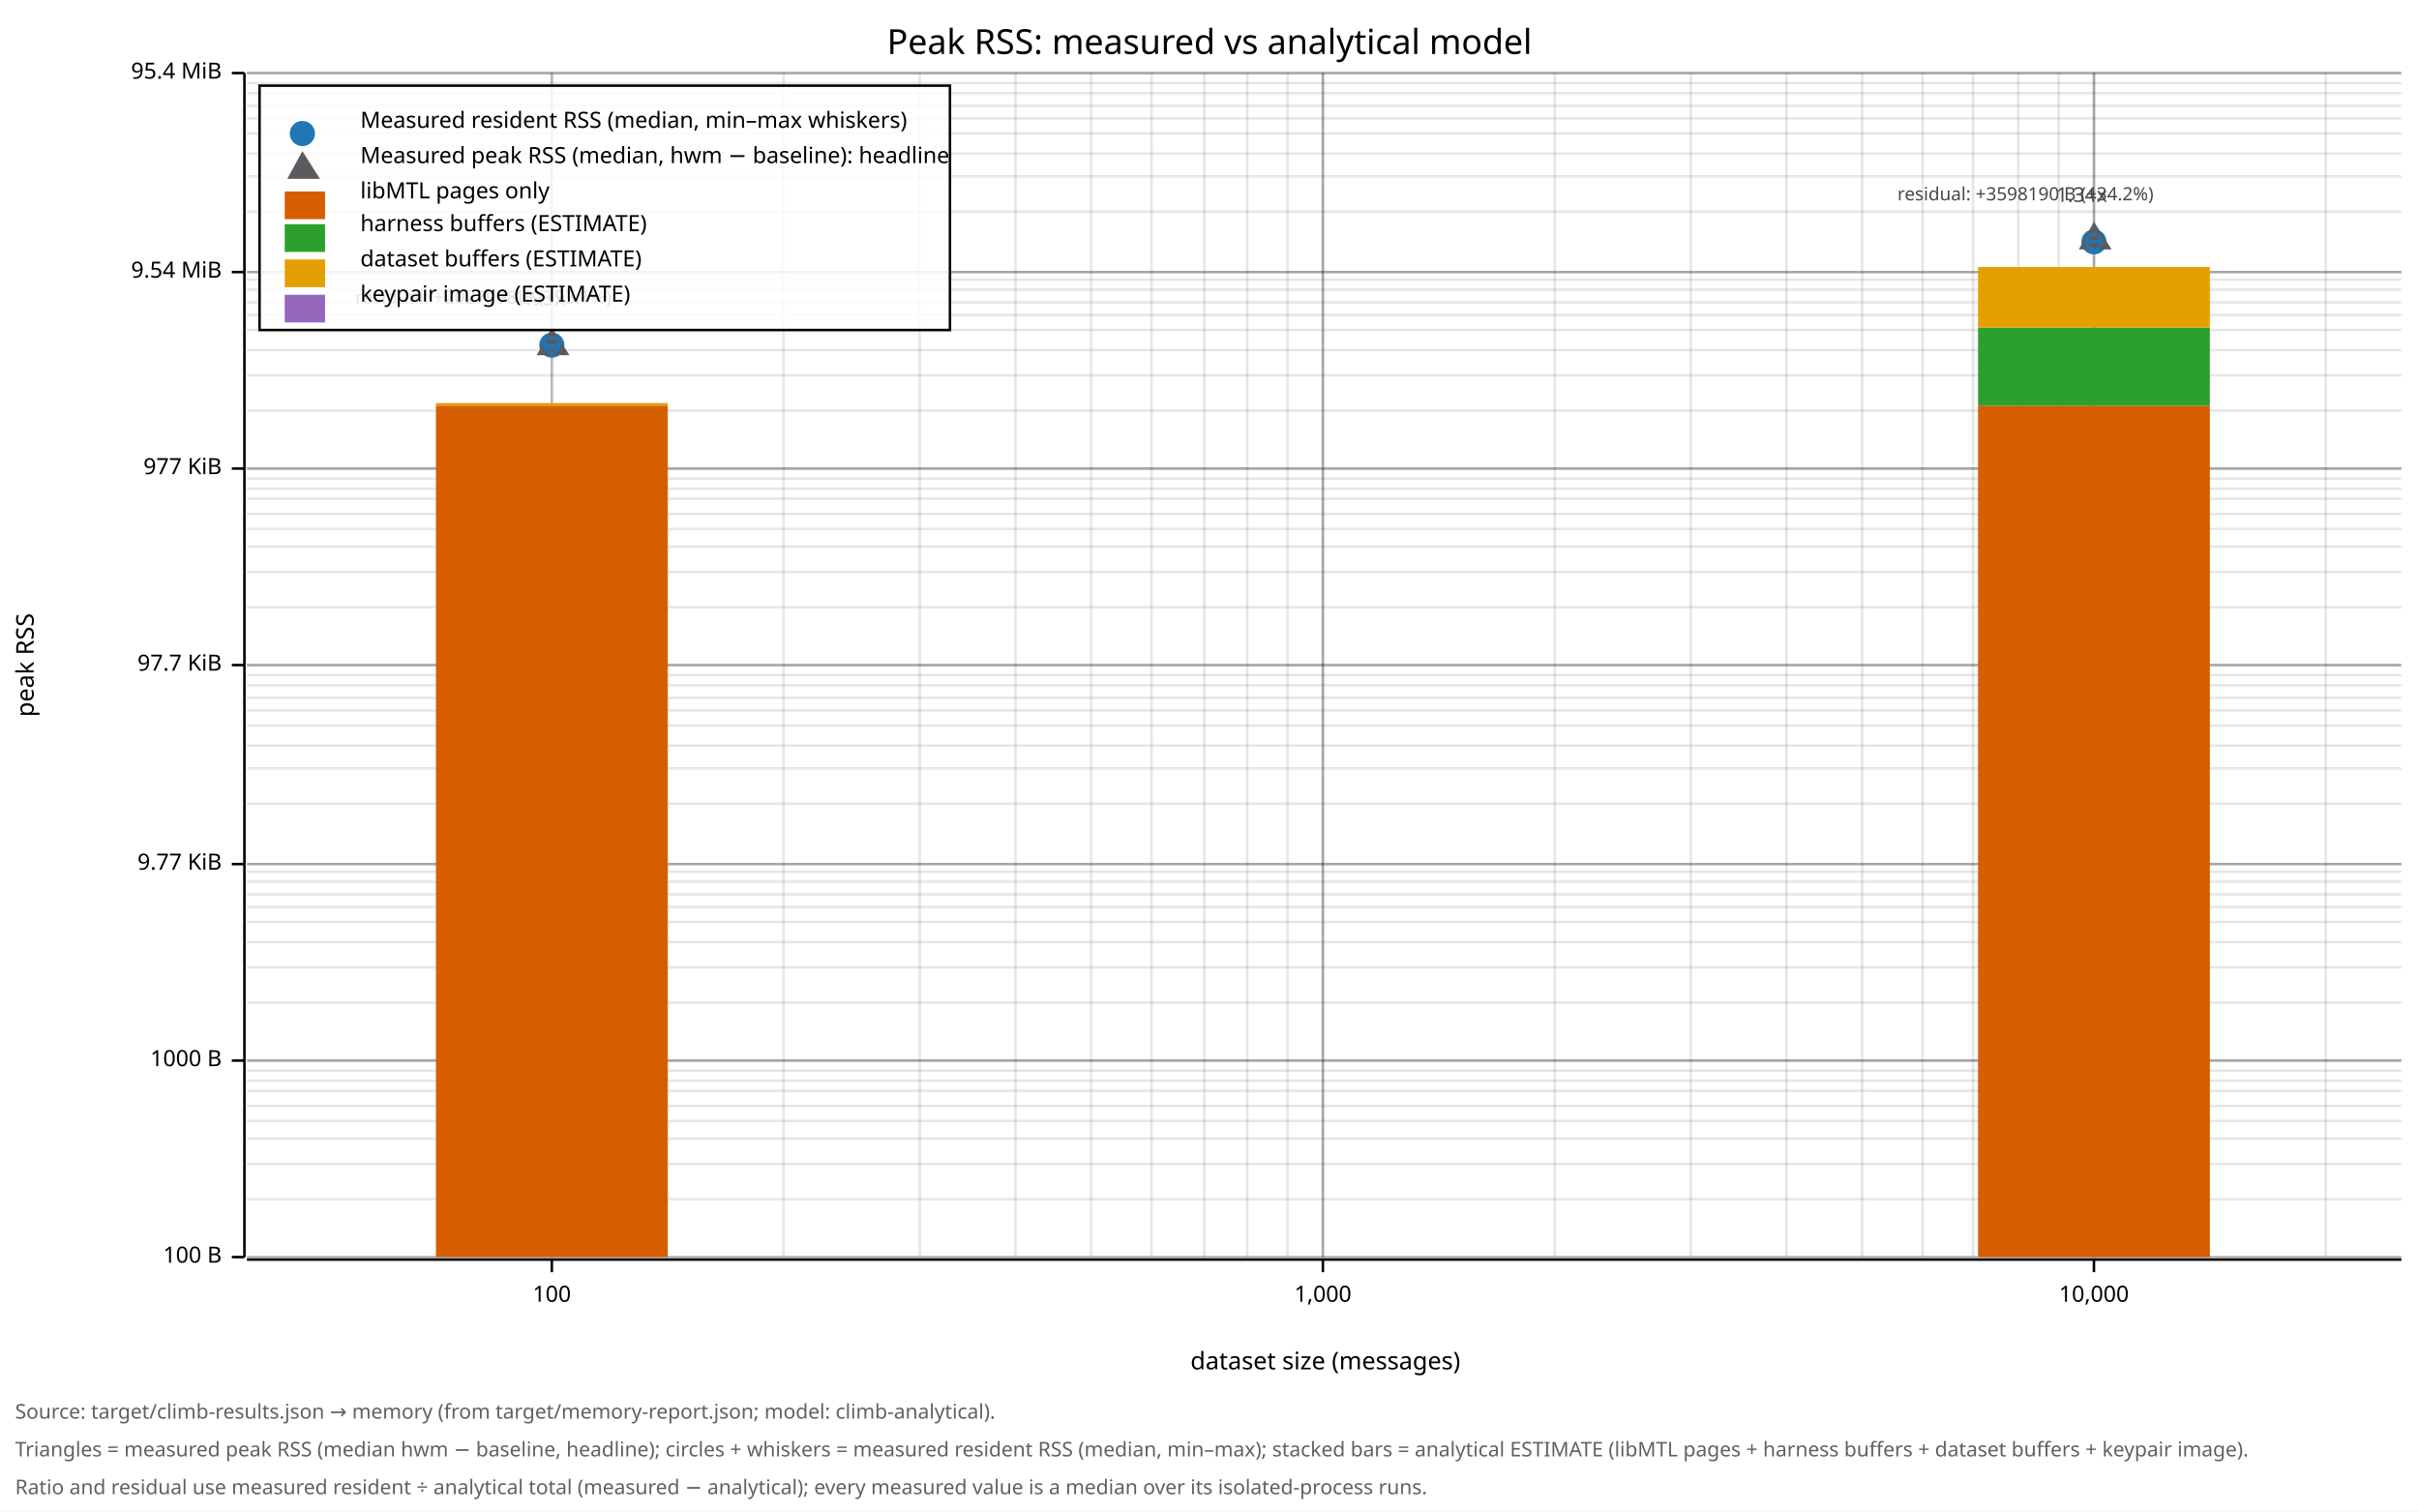
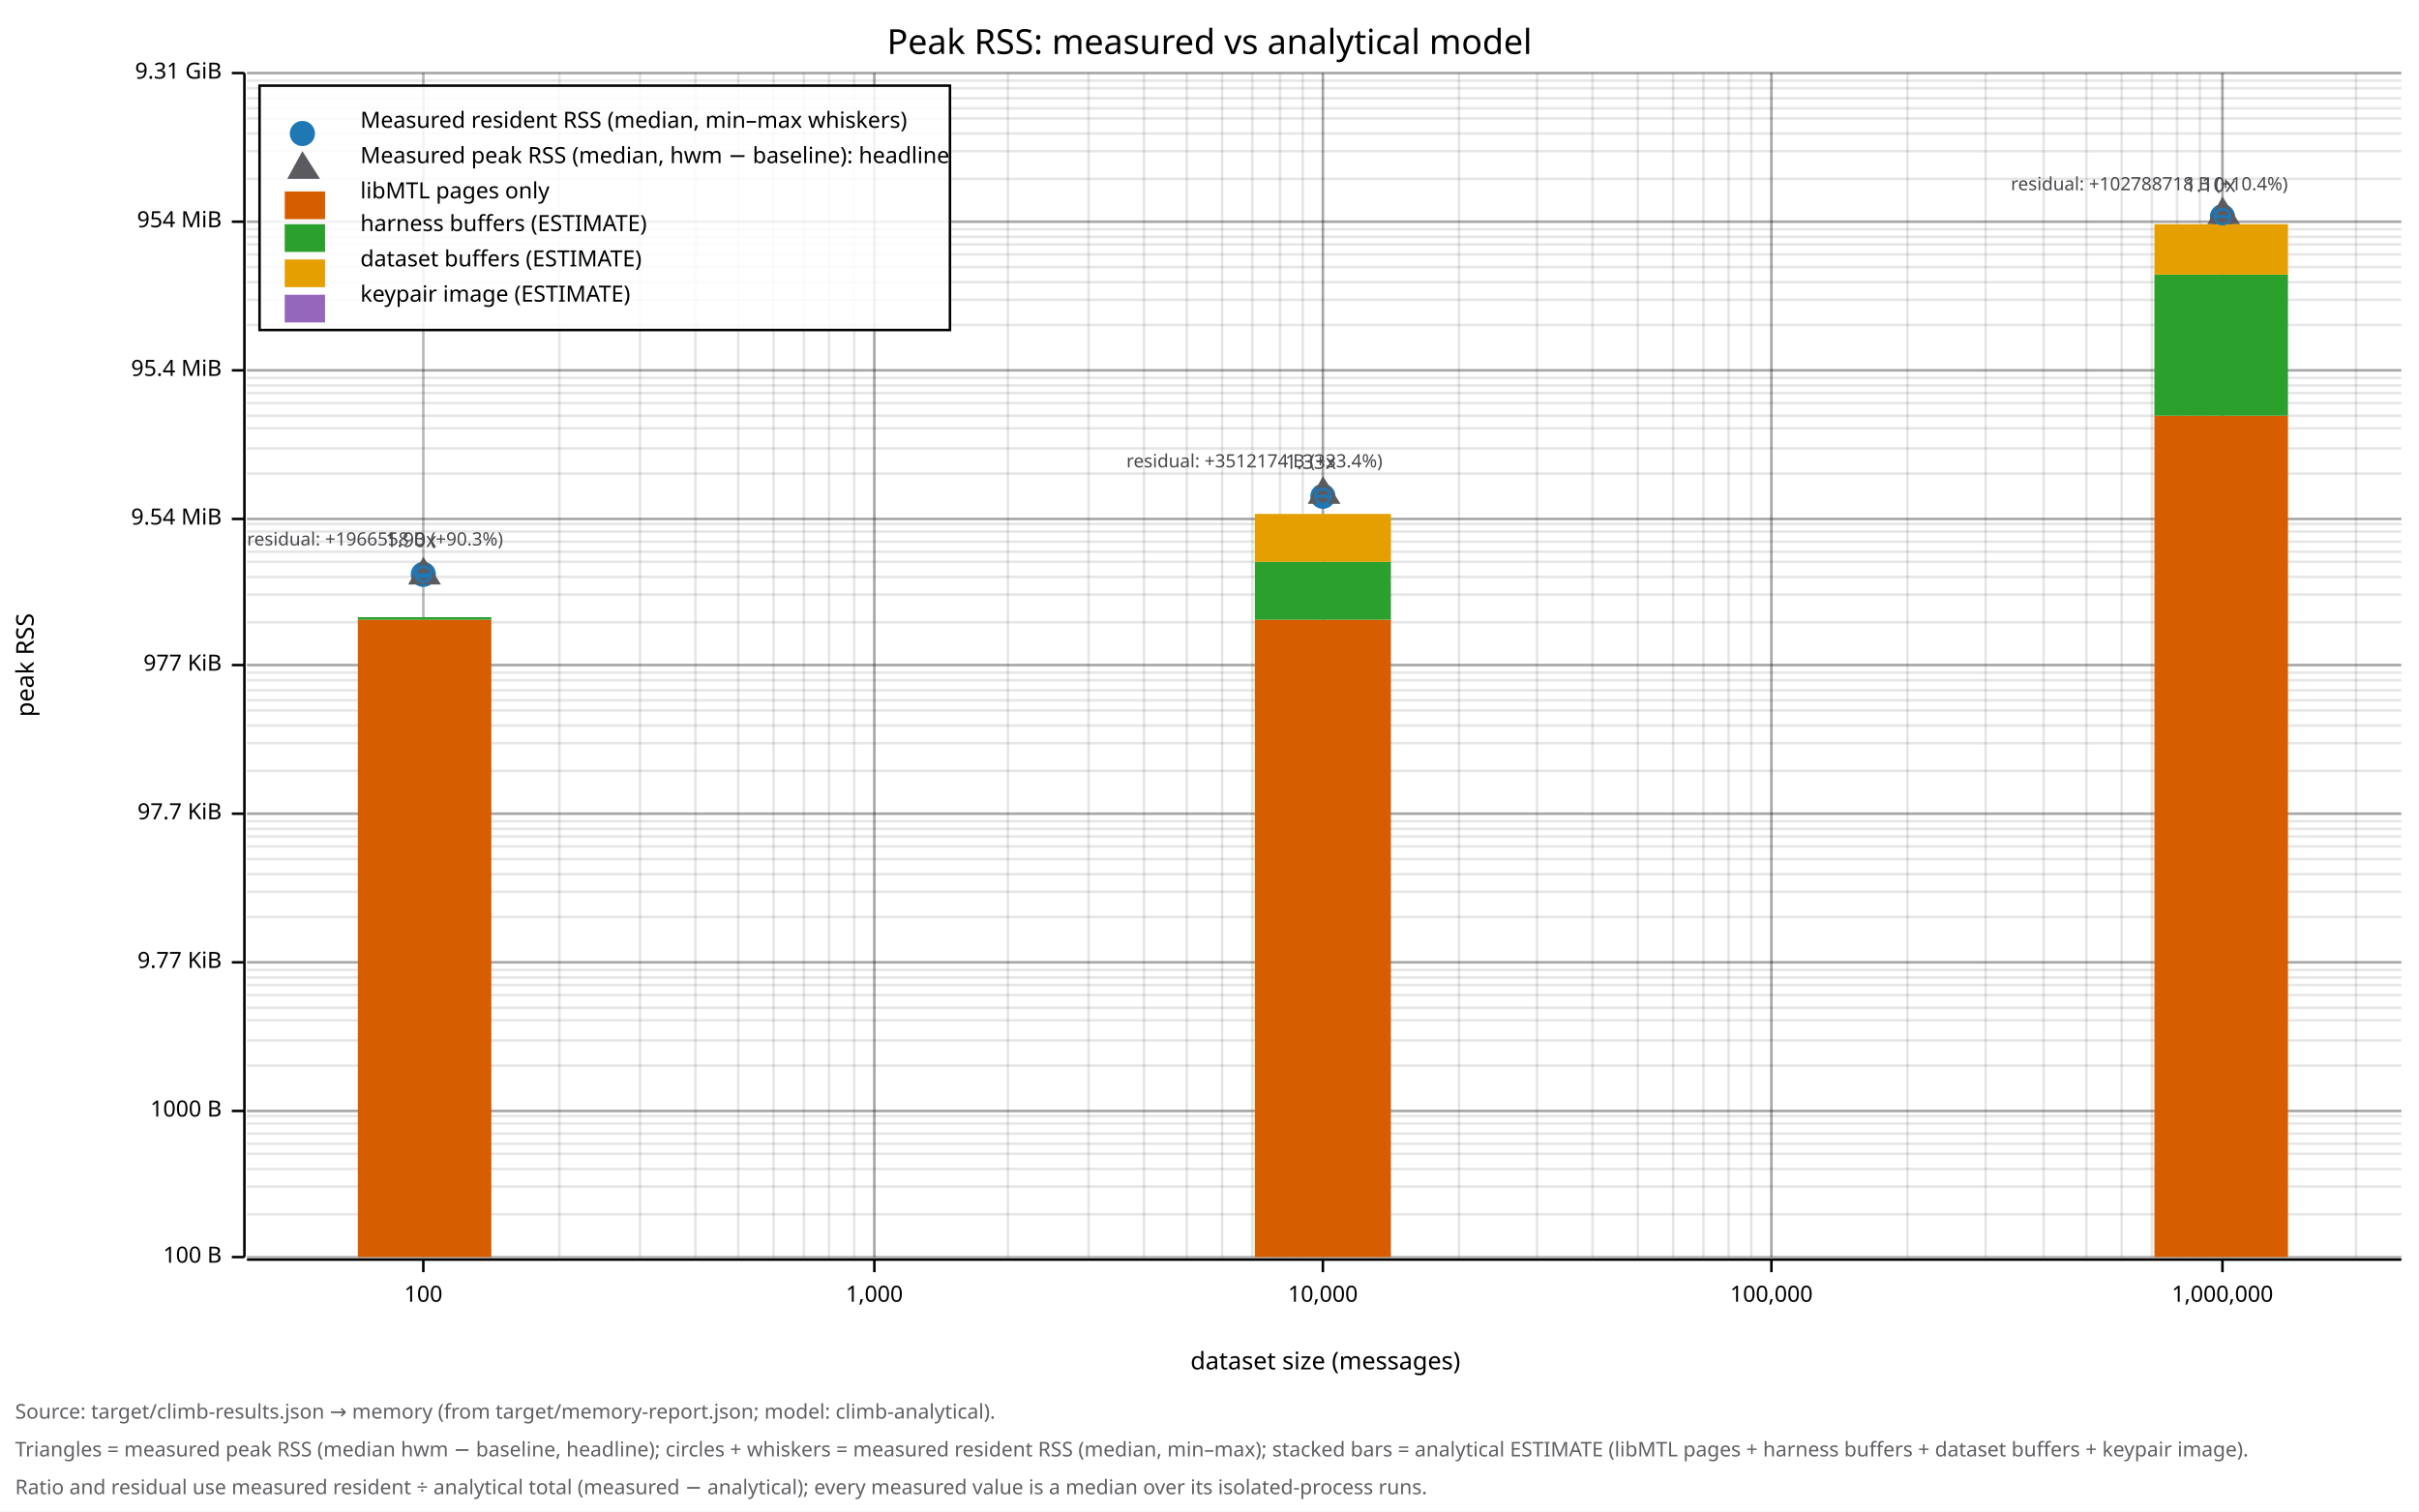
<svg xmlns="http://www.w3.org/2000/svg" width="960" height="600" viewBox="0 0 960 600">
  <rect x="0" y="0" width="960" height="600" opacity="1" fill="#FFFFFF" stroke="none" />
  <text x="480" y="11" dy="0.76em" text-anchor="middle" font-family="sans-serif" font-size="13.71" opacity="1" fill="#000000">
Peak RSS: measured vs analytical model
</text>
-   <line opacity="0.1" stroke="#000000" stroke-width="1" x1="219" y1="499" x2="219" y2="29" />
-   <line opacity="0.1" stroke="#000000" stroke-width="1" x1="311" y1="499" x2="311" y2="29" />
-   <line opacity="0.1" stroke="#000000" stroke-width="1" x1="365" y1="499" x2="365" y2="29" />
-   <line opacity="0.1" stroke="#000000" stroke-width="1" x1="403" y1="499" x2="403" y2="29" />
-   <line opacity="0.1" stroke="#000000" stroke-width="1" x1="433" y1="499" x2="433" y2="29" />
-   <line opacity="0.1" stroke="#000000" stroke-width="1" x1="457" y1="499" x2="457" y2="29" />
-   <line opacity="0.1" stroke="#000000" stroke-width="1" x1="478" y1="499" x2="478" y2="29" />
-   <line opacity="0.1" stroke="#000000" stroke-width="1" x1="495" y1="499" x2="495" y2="29" />
-   <line opacity="0.1" stroke="#000000" stroke-width="1" x1="511" y1="499" x2="511" y2="29" />
+   <line opacity="0.1" stroke="#000000" stroke-width="1" x1="168" y1="499" x2="168" y2="29" />
+   <line opacity="0.1" stroke="#000000" stroke-width="1" x1="222" y1="499" x2="222" y2="29" />
+   <line opacity="0.1" stroke="#000000" stroke-width="1" x1="254" y1="499" x2="254" y2="29" />
+   <line opacity="0.1" stroke="#000000" stroke-width="1" x1="276" y1="499" x2="276" y2="29" />
+   <line opacity="0.1" stroke="#000000" stroke-width="1" x1="293" y1="499" x2="293" y2="29" />
+   <line opacity="0.1" stroke="#000000" stroke-width="1" x1="307" y1="499" x2="307" y2="29" />
+   <line opacity="0.1" stroke="#000000" stroke-width="1" x1="319" y1="499" x2="319" y2="29" />
+   <line opacity="0.1" stroke="#000000" stroke-width="1" x1="329" y1="499" x2="329" y2="29" />
+   <line opacity="0.1" stroke="#000000" stroke-width="1" x1="339" y1="499" x2="339" y2="29" />
+   <line opacity="0.1" stroke="#000000" stroke-width="1" x1="347" y1="499" x2="347" y2="29" />
+   <line opacity="0.1" stroke="#000000" stroke-width="1" x1="347" y1="499" x2="347" y2="29" />
+   <line opacity="0.1" stroke="#000000" stroke-width="1" x1="400" y1="499" x2="400" y2="29" />
+   <line opacity="0.1" stroke="#000000" stroke-width="1" x1="432" y1="499" x2="432" y2="29" />
+   <line opacity="0.1" stroke="#000000" stroke-width="1" x1="454" y1="499" x2="454" y2="29" />
+   <line opacity="0.1" stroke="#000000" stroke-width="1" x1="471" y1="499" x2="471" y2="29" />
+   <line opacity="0.1" stroke="#000000" stroke-width="1" x1="485" y1="499" x2="485" y2="29" />
+   <line opacity="0.1" stroke="#000000" stroke-width="1" x1="497" y1="499" x2="497" y2="29" />
+   <line opacity="0.1" stroke="#000000" stroke-width="1" x1="508" y1="499" x2="508" y2="29" />
+   <line opacity="0.1" stroke="#000000" stroke-width="1" x1="517" y1="499" x2="517" y2="29" />
  <line opacity="0.1" stroke="#000000" stroke-width="1" x1="525" y1="499" x2="525" y2="29" />
  <line opacity="0.1" stroke="#000000" stroke-width="1" x1="525" y1="499" x2="525" y2="29" />
-   <line opacity="0.1" stroke="#000000" stroke-width="1" x1="617" y1="499" x2="617" y2="29" />
-   <line opacity="0.1" stroke="#000000" stroke-width="1" x1="671" y1="499" x2="671" y2="29" />
-   <line opacity="0.1" stroke="#000000" stroke-width="1" x1="709" y1="499" x2="709" y2="29" />
-   <line opacity="0.1" stroke="#000000" stroke-width="1" x1="739" y1="499" x2="739" y2="29" />
-   <line opacity="0.1" stroke="#000000" stroke-width="1" x1="763" y1="499" x2="763" y2="29" />
-   <line opacity="0.1" stroke="#000000" stroke-width="1" x1="783" y1="499" x2="783" y2="29" />
-   <line opacity="0.1" stroke="#000000" stroke-width="1" x1="801" y1="499" x2="801" y2="29" />
-   <line opacity="0.1" stroke="#000000" stroke-width="1" x1="817" y1="499" x2="817" y2="29" />
-   <line opacity="0.1" stroke="#000000" stroke-width="1" x1="831" y1="499" x2="831" y2="29" />
-   <line opacity="0.1" stroke="#000000" stroke-width="1" x1="831" y1="499" x2="831" y2="29" />
-   <line opacity="0.1" stroke="#000000" stroke-width="1" x1="923" y1="499" x2="923" y2="29" />
+   <line opacity="0.1" stroke="#000000" stroke-width="1" x1="579" y1="499" x2="579" y2="29" />
+   <line opacity="0.1" stroke="#000000" stroke-width="1" x1="610" y1="499" x2="610" y2="29" />
+   <line opacity="0.1" stroke="#000000" stroke-width="1" x1="632" y1="499" x2="632" y2="29" />
+   <line opacity="0.1" stroke="#000000" stroke-width="1" x1="650" y1="499" x2="650" y2="29" />
+   <line opacity="0.1" stroke="#000000" stroke-width="1" x1="664" y1="499" x2="664" y2="29" />
+   <line opacity="0.1" stroke="#000000" stroke-width="1" x1="676" y1="499" x2="676" y2="29" />
+   <line opacity="0.1" stroke="#000000" stroke-width="1" x1="686" y1="499" x2="686" y2="29" />
+   <line opacity="0.1" stroke="#000000" stroke-width="1" x1="695" y1="499" x2="695" y2="29" />
+   <line opacity="0.1" stroke="#000000" stroke-width="1" x1="703" y1="499" x2="703" y2="29" />
+   <line opacity="0.1" stroke="#000000" stroke-width="1" x1="703" y1="499" x2="703" y2="29" />
+   <line opacity="0.1" stroke="#000000" stroke-width="1" x1="757" y1="499" x2="757" y2="29" />
+   <line opacity="0.1" stroke="#000000" stroke-width="1" x1="788" y1="499" x2="788" y2="29" />
+   <line opacity="0.1" stroke="#000000" stroke-width="1" x1="811" y1="499" x2="811" y2="29" />
+   <line opacity="0.1" stroke="#000000" stroke-width="1" x1="828" y1="499" x2="828" y2="29" />
+   <line opacity="0.1" stroke="#000000" stroke-width="1" x1="842" y1="499" x2="842" y2="29" />
+   <line opacity="0.1" stroke="#000000" stroke-width="1" x1="854" y1="499" x2="854" y2="29" />
+   <line opacity="0.1" stroke="#000000" stroke-width="1" x1="864" y1="499" x2="864" y2="29" />
+   <line opacity="0.1" stroke="#000000" stroke-width="1" x1="873" y1="499" x2="873" y2="29" />
+   <line opacity="0.1" stroke="#000000" stroke-width="1" x1="882" y1="499" x2="882" y2="29" />
+   <line opacity="0.1" stroke="#000000" stroke-width="1" x1="882" y1="499" x2="882" y2="29" />
+   <line opacity="0.1" stroke="#000000" stroke-width="1" x1="935" y1="499" x2="935" y2="29" />
  <line opacity="0.1" stroke="#000000" stroke-width="1" x1="98" y1="499" x2="953" y2="499" />
-   <line opacity="0.1" stroke="#000000" stroke-width="1" x1="98" y1="476" x2="953" y2="476" />
-   <line opacity="0.1" stroke="#000000" stroke-width="1" x1="98" y1="462" x2="953" y2="462" />
-   <line opacity="0.1" stroke="#000000" stroke-width="1" x1="98" y1="452" x2="953" y2="452" />
-   <line opacity="0.1" stroke="#000000" stroke-width="1" x1="98" y1="445" x2="953" y2="445" />
-   <line opacity="0.1" stroke="#000000" stroke-width="1" x1="98" y1="439" x2="953" y2="439" />
-   <line opacity="0.1" stroke="#000000" stroke-width="1" x1="98" y1="433" x2="953" y2="433" />
-   <line opacity="0.1" stroke="#000000" stroke-width="1" x1="98" y1="429" x2="953" y2="429" />
-   <line opacity="0.1" stroke="#000000" stroke-width="1" x1="98" y1="425" x2="953" y2="425" />
-   <line opacity="0.1" stroke="#000000" stroke-width="1" x1="98" y1="421" x2="953" y2="421" />
-   <line opacity="0.1" stroke="#000000" stroke-width="1" x1="98" y1="421" x2="953" y2="421" />
-   <line opacity="0.1" stroke="#000000" stroke-width="1" x1="98" y1="398" x2="953" y2="398" />
-   <line opacity="0.1" stroke="#000000" stroke-width="1" x1="98" y1="384" x2="953" y2="384" />
-   <line opacity="0.1" stroke="#000000" stroke-width="1" x1="98" y1="374" x2="953" y2="374" />
-   <line opacity="0.1" stroke="#000000" stroke-width="1" x1="98" y1="366" x2="953" y2="366" />
-   <line opacity="0.1" stroke="#000000" stroke-width="1" x1="98" y1="360" x2="953" y2="360" />
-   <line opacity="0.1" stroke="#000000" stroke-width="1" x1="98" y1="355" x2="953" y2="355" />
-   <line opacity="0.1" stroke="#000000" stroke-width="1" x1="98" y1="350" x2="953" y2="350" />
-   <line opacity="0.1" stroke="#000000" stroke-width="1" x1="98" y1="346" x2="953" y2="346" />
-   <line opacity="0.1" stroke="#000000" stroke-width="1" x1="98" y1="343" x2="953" y2="343" />
-   <line opacity="0.1" stroke="#000000" stroke-width="1" x1="98" y1="343" x2="953" y2="343" />
-   <line opacity="0.1" stroke="#000000" stroke-width="1" x1="98" y1="319" x2="953" y2="319" />
-   <line opacity="0.1" stroke="#000000" stroke-width="1" x1="98" y1="305" x2="953" y2="305" />
-   <line opacity="0.1" stroke="#000000" stroke-width="1" x1="98" y1="296" x2="953" y2="296" />
+   <line opacity="0.1" stroke="#000000" stroke-width="1" x1="98" y1="482" x2="953" y2="482" />
+   <line opacity="0.1" stroke="#000000" stroke-width="1" x1="98" y1="471" x2="953" y2="471" />
+   <line opacity="0.1" stroke="#000000" stroke-width="1" x1="98" y1="464" x2="953" y2="464" />
+   <line opacity="0.1" stroke="#000000" stroke-width="1" x1="98" y1="458" x2="953" y2="458" />
+   <line opacity="0.1" stroke="#000000" stroke-width="1" x1="98" y1="454" x2="953" y2="454" />
+   <line opacity="0.1" stroke="#000000" stroke-width="1" x1="98" y1="450" x2="953" y2="450" />
+   <line opacity="0.1" stroke="#000000" stroke-width="1" x1="98" y1="446" x2="953" y2="446" />
+   <line opacity="0.1" stroke="#000000" stroke-width="1" x1="98" y1="443" x2="953" y2="443" />
+   <line opacity="0.1" stroke="#000000" stroke-width="1" x1="98" y1="441" x2="953" y2="441" />
+   <line opacity="0.1" stroke="#000000" stroke-width="1" x1="98" y1="441" x2="953" y2="441" />
+   <line opacity="0.1" stroke="#000000" stroke-width="1" x1="98" y1="423" x2="953" y2="423" />
+   <line opacity="0.1" stroke="#000000" stroke-width="1" x1="98" y1="413" x2="953" y2="413" />
+   <line opacity="0.1" stroke="#000000" stroke-width="1" x1="98" y1="405" x2="953" y2="405" />
+   <line opacity="0.1" stroke="#000000" stroke-width="1" x1="98" y1="400" x2="953" y2="400" />
+   <line opacity="0.1" stroke="#000000" stroke-width="1" x1="98" y1="395" x2="953" y2="395" />
+   <line opacity="0.1" stroke="#000000" stroke-width="1" x1="98" y1="391" x2="953" y2="391" />
+   <line opacity="0.1" stroke="#000000" stroke-width="1" x1="98" y1="388" x2="953" y2="388" />
+   <line opacity="0.1" stroke="#000000" stroke-width="1" x1="98" y1="385" x2="953" y2="385" />
+   <line opacity="0.1" stroke="#000000" stroke-width="1" x1="98" y1="382" x2="953" y2="382" />
+   <line opacity="0.1" stroke="#000000" stroke-width="1" x1="98" y1="382" x2="953" y2="382" />
+   <line opacity="0.1" stroke="#000000" stroke-width="1" x1="98" y1="364" x2="953" y2="364" />
+   <line opacity="0.1" stroke="#000000" stroke-width="1" x1="98" y1="354" x2="953" y2="354" />
+   <line opacity="0.1" stroke="#000000" stroke-width="1" x1="98" y1="347" x2="953" y2="347" />
+   <line opacity="0.1" stroke="#000000" stroke-width="1" x1="98" y1="341" x2="953" y2="341" />
+   <line opacity="0.1" stroke="#000000" stroke-width="1" x1="98" y1="336" x2="953" y2="336" />
+   <line opacity="0.1" stroke="#000000" stroke-width="1" x1="98" y1="332" x2="953" y2="332" />
+   <line opacity="0.1" stroke="#000000" stroke-width="1" x1="98" y1="329" x2="953" y2="329" />
+   <line opacity="0.1" stroke="#000000" stroke-width="1" x1="98" y1="326" x2="953" y2="326" />
+   <line opacity="0.1" stroke="#000000" stroke-width="1" x1="98" y1="323" x2="953" y2="323" />
+   <line opacity="0.1" stroke="#000000" stroke-width="1" x1="98" y1="323" x2="953" y2="323" />
+   <line opacity="0.1" stroke="#000000" stroke-width="1" x1="98" y1="306" x2="953" y2="306" />
+   <line opacity="0.1" stroke="#000000" stroke-width="1" x1="98" y1="295" x2="953" y2="295" />
  <line opacity="0.1" stroke="#000000" stroke-width="1" x1="98" y1="288" x2="953" y2="288" />
  <line opacity="0.1" stroke="#000000" stroke-width="1" x1="98" y1="282" x2="953" y2="282" />
-   <line opacity="0.1" stroke="#000000" stroke-width="1" x1="98" y1="277" x2="953" y2="277" />
-   <line opacity="0.1" stroke="#000000" stroke-width="1" x1="98" y1="272" x2="953" y2="272" />
-   <line opacity="0.1" stroke="#000000" stroke-width="1" x1="98" y1="268" x2="953" y2="268" />
+   <line opacity="0.1" stroke="#000000" stroke-width="1" x1="98" y1="278" x2="953" y2="278" />
+   <line opacity="0.1" stroke="#000000" stroke-width="1" x1="98" y1="274" x2="953" y2="274" />
+   <line opacity="0.1" stroke="#000000" stroke-width="1" x1="98" y1="270" x2="953" y2="270" />
+   <line opacity="0.1" stroke="#000000" stroke-width="1" x1="98" y1="267" x2="953" y2="267" />
  <line opacity="0.1" stroke="#000000" stroke-width="1" x1="98" y1="264" x2="953" y2="264" />
  <line opacity="0.1" stroke="#000000" stroke-width="1" x1="98" y1="264" x2="953" y2="264" />
-   <line opacity="0.1" stroke="#000000" stroke-width="1" x1="98" y1="241" x2="953" y2="241" />
-   <line opacity="0.1" stroke="#000000" stroke-width="1" x1="98" y1="227" x2="953" y2="227" />
-   <line opacity="0.1" stroke="#000000" stroke-width="1" x1="98" y1="217" x2="953" y2="217" />
-   <line opacity="0.1" stroke="#000000" stroke-width="1" x1="98" y1="210" x2="953" y2="210" />
-   <line opacity="0.1" stroke="#000000" stroke-width="1" x1="98" y1="204" x2="953" y2="204" />
-   <line opacity="0.1" stroke="#000000" stroke-width="1" x1="98" y1="198" x2="953" y2="198" />
-   <line opacity="0.1" stroke="#000000" stroke-width="1" x1="98" y1="194" x2="953" y2="194" />
-   <line opacity="0.1" stroke="#000000" stroke-width="1" x1="98" y1="190" x2="953" y2="190" />
-   <line opacity="0.1" stroke="#000000" stroke-width="1" x1="98" y1="186" x2="953" y2="186" />
-   <line opacity="0.1" stroke="#000000" stroke-width="1" x1="98" y1="186" x2="953" y2="186" />
-   <line opacity="0.1" stroke="#000000" stroke-width="1" x1="98" y1="163" x2="953" y2="163" />
-   <line opacity="0.1" stroke="#000000" stroke-width="1" x1="98" y1="149" x2="953" y2="149" />
-   <line opacity="0.1" stroke="#000000" stroke-width="1" x1="98" y1="139" x2="953" y2="139" />
-   <line opacity="0.1" stroke="#000000" stroke-width="1" x1="98" y1="131" x2="953" y2="131" />
-   <line opacity="0.1" stroke="#000000" stroke-width="1" x1="98" y1="125" x2="953" y2="125" />
-   <line opacity="0.1" stroke="#000000" stroke-width="1" x1="98" y1="120" x2="953" y2="120" />
-   <line opacity="0.1" stroke="#000000" stroke-width="1" x1="98" y1="115" x2="953" y2="115" />
-   <line opacity="0.1" stroke="#000000" stroke-width="1" x1="98" y1="111" x2="953" y2="111" />
-   <line opacity="0.1" stroke="#000000" stroke-width="1" x1="98" y1="108" x2="953" y2="108" />
-   <line opacity="0.1" stroke="#000000" stroke-width="1" x1="98" y1="108" x2="953" y2="108" />
-   <line opacity="0.1" stroke="#000000" stroke-width="1" x1="98" y1="84" x2="953" y2="84" />
-   <line opacity="0.1" stroke="#000000" stroke-width="1" x1="98" y1="70" x2="953" y2="70" />
-   <line opacity="0.1" stroke="#000000" stroke-width="1" x1="98" y1="61" x2="953" y2="61" />
+   <line opacity="0.1" stroke="#000000" stroke-width="1" x1="98" y1="247" x2="953" y2="247" />
+   <line opacity="0.1" stroke="#000000" stroke-width="1" x1="98" y1="236" x2="953" y2="236" />
+   <line opacity="0.1" stroke="#000000" stroke-width="1" x1="98" y1="229" x2="953" y2="229" />
+   <line opacity="0.1" stroke="#000000" stroke-width="1" x1="98" y1="223" x2="953" y2="223" />
+   <line opacity="0.1" stroke="#000000" stroke-width="1" x1="98" y1="219" x2="953" y2="219" />
+   <line opacity="0.1" stroke="#000000" stroke-width="1" x1="98" y1="215" x2="953" y2="215" />
+   <line opacity="0.1" stroke="#000000" stroke-width="1" x1="98" y1="211" x2="953" y2="211" />
+   <line opacity="0.1" stroke="#000000" stroke-width="1" x1="98" y1="208" x2="953" y2="208" />
+   <line opacity="0.1" stroke="#000000" stroke-width="1" x1="98" y1="206" x2="953" y2="206" />
+   <line opacity="0.1" stroke="#000000" stroke-width="1" x1="98" y1="206" x2="953" y2="206" />
+   <line opacity="0.1" stroke="#000000" stroke-width="1" x1="98" y1="188" x2="953" y2="188" />
+   <line opacity="0.1" stroke="#000000" stroke-width="1" x1="98" y1="178" x2="953" y2="178" />
+   <line opacity="0.1" stroke="#000000" stroke-width="1" x1="98" y1="170" x2="953" y2="170" />
+   <line opacity="0.1" stroke="#000000" stroke-width="1" x1="98" y1="165" x2="953" y2="165" />
+   <line opacity="0.1" stroke="#000000" stroke-width="1" x1="98" y1="160" x2="953" y2="160" />
+   <line opacity="0.1" stroke="#000000" stroke-width="1" x1="98" y1="156" x2="953" y2="156" />
+   <line opacity="0.1" stroke="#000000" stroke-width="1" x1="98" y1="153" x2="953" y2="153" />
+   <line opacity="0.1" stroke="#000000" stroke-width="1" x1="98" y1="150" x2="953" y2="150" />
+   <line opacity="0.1" stroke="#000000" stroke-width="1" x1="98" y1="147" x2="953" y2="147" />
+   <line opacity="0.1" stroke="#000000" stroke-width="1" x1="98" y1="147" x2="953" y2="147" />
+   <line opacity="0.1" stroke="#000000" stroke-width="1" x1="98" y1="129" x2="953" y2="129" />
+   <line opacity="0.1" stroke="#000000" stroke-width="1" x1="98" y1="119" x2="953" y2="119" />
+   <line opacity="0.1" stroke="#000000" stroke-width="1" x1="98" y1="112" x2="953" y2="112" />
+   <line opacity="0.1" stroke="#000000" stroke-width="1" x1="98" y1="106" x2="953" y2="106" />
+   <line opacity="0.1" stroke="#000000" stroke-width="1" x1="98" y1="101" x2="953" y2="101" />
+   <line opacity="0.1" stroke="#000000" stroke-width="1" x1="98" y1="97" x2="953" y2="97" />
+   <line opacity="0.1" stroke="#000000" stroke-width="1" x1="98" y1="94" x2="953" y2="94" />
+   <line opacity="0.1" stroke="#000000" stroke-width="1" x1="98" y1="91" x2="953" y2="91" />
+   <line opacity="0.1" stroke="#000000" stroke-width="1" x1="98" y1="88" x2="953" y2="88" />
+   <line opacity="0.1" stroke="#000000" stroke-width="1" x1="98" y1="88" x2="953" y2="88" />
+   <line opacity="0.1" stroke="#000000" stroke-width="1" x1="98" y1="71" x2="953" y2="71" />
+   <line opacity="0.1" stroke="#000000" stroke-width="1" x1="98" y1="60" x2="953" y2="60" />
  <line opacity="0.1" stroke="#000000" stroke-width="1" x1="98" y1="53" x2="953" y2="53" />
  <line opacity="0.1" stroke="#000000" stroke-width="1" x1="98" y1="47" x2="953" y2="47" />
-   <line opacity="0.1" stroke="#000000" stroke-width="1" x1="98" y1="42" x2="953" y2="42" />
-   <line opacity="0.1" stroke="#000000" stroke-width="1" x1="98" y1="37" x2="953" y2="37" />
-   <line opacity="0.1" stroke="#000000" stroke-width="1" x1="98" y1="33" x2="953" y2="33" />
+   <line opacity="0.1" stroke="#000000" stroke-width="1" x1="98" y1="43" x2="953" y2="43" />
+   <line opacity="0.1" stroke="#000000" stroke-width="1" x1="98" y1="39" x2="953" y2="39" />
+   <line opacity="0.1" stroke="#000000" stroke-width="1" x1="98" y1="35" x2="953" y2="35" />
+   <line opacity="0.1" stroke="#000000" stroke-width="1" x1="98" y1="32" x2="953" y2="32" />
  <line opacity="0.1" stroke="#000000" stroke-width="1" x1="98" y1="29" x2="953" y2="29" />
  <line opacity="0.1" stroke="#000000" stroke-width="1" x1="98" y1="29" x2="953" y2="29" />
  <text x="6" y="264" dy="0.76em" text-anchor="middle" font-family="sans-serif" font-size="9.677" opacity="1" fill="#000000" transform="rotate(270, 6, 264)">
peak RSS
</text>
  <text x="526" y="546" dy="-0.5ex" text-anchor="middle" font-family="sans-serif" font-size="9.677" opacity="1" fill="#000000">
dataset size (messages)
</text>
-   <line opacity="0.2" stroke="#000000" stroke-width="1" x1="219" y1="499" x2="219" y2="29" />
+   <line opacity="0.2" stroke="#000000" stroke-width="1" x1="168" y1="499" x2="168" y2="29" />
+   <line opacity="0.2" stroke="#000000" stroke-width="1" x1="347" y1="499" x2="347" y2="29" />
  <line opacity="0.2" stroke="#000000" stroke-width="1" x1="525" y1="499" x2="525" y2="29" />
-   <line opacity="0.2" stroke="#000000" stroke-width="1" x1="831" y1="499" x2="831" y2="29" />
+   <line opacity="0.2" stroke="#000000" stroke-width="1" x1="703" y1="499" x2="703" y2="29" />
+   <line opacity="0.2" stroke="#000000" stroke-width="1" x1="882" y1="499" x2="882" y2="29" />
  <line opacity="0.2" stroke="#000000" stroke-width="1" x1="98" y1="499" x2="953" y2="499" />
-   <line opacity="0.2" stroke="#000000" stroke-width="1" x1="98" y1="421" x2="953" y2="421" />
-   <line opacity="0.2" stroke="#000000" stroke-width="1" x1="98" y1="343" x2="953" y2="343" />
+   <line opacity="0.2" stroke="#000000" stroke-width="1" x1="98" y1="441" x2="953" y2="441" />
+   <line opacity="0.2" stroke="#000000" stroke-width="1" x1="98" y1="382" x2="953" y2="382" />
+   <line opacity="0.2" stroke="#000000" stroke-width="1" x1="98" y1="323" x2="953" y2="323" />
  <line opacity="0.2" stroke="#000000" stroke-width="1" x1="98" y1="264" x2="953" y2="264" />
-   <line opacity="0.2" stroke="#000000" stroke-width="1" x1="98" y1="186" x2="953" y2="186" />
-   <line opacity="0.2" stroke="#000000" stroke-width="1" x1="98" y1="108" x2="953" y2="108" />
+   <line opacity="0.2" stroke="#000000" stroke-width="1" x1="98" y1="206" x2="953" y2="206" />
+   <line opacity="0.2" stroke="#000000" stroke-width="1" x1="98" y1="147" x2="953" y2="147" />
+   <line opacity="0.2" stroke="#000000" stroke-width="1" x1="98" y1="88" x2="953" y2="88" />
  <line opacity="0.2" stroke="#000000" stroke-width="1" x1="98" y1="29" x2="953" y2="29" />
  <polyline fill="none" opacity="1" stroke="#000000" stroke-width="1" points="97,29 97,499 " />
  <text x="88" y="499" dy="0.5ex" text-anchor="end" font-family="sans-serif" font-size="8.871" opacity="1" fill="#000000">
100 B
</text>
  <polyline fill="none" opacity="1" stroke="#000000" stroke-width="1" points="92,499 97,499 " />
-   <text x="88" y="421" dy="0.5ex" text-anchor="end" font-family="sans-serif" font-size="8.871" opacity="1" fill="#000000">
+   <text x="88" y="441" dy="0.5ex" text-anchor="end" font-family="sans-serif" font-size="8.871" opacity="1" fill="#000000">
1000 B
</text>
-   <polyline fill="none" opacity="1" stroke="#000000" stroke-width="1" points="92,421 97,421 " />
-   <text x="88" y="343" dy="0.5ex" text-anchor="end" font-family="sans-serif" font-size="8.871" opacity="1" fill="#000000">
+   <polyline fill="none" opacity="1" stroke="#000000" stroke-width="1" points="92,441 97,441 " />
+   <text x="88" y="382" dy="0.5ex" text-anchor="end" font-family="sans-serif" font-size="8.871" opacity="1" fill="#000000">
9.77 KiB
</text>
-   <polyline fill="none" opacity="1" stroke="#000000" stroke-width="1" points="92,343 97,343 " />
+   <polyline fill="none" opacity="1" stroke="#000000" stroke-width="1" points="92,382 97,382 " />
+   <text x="88" y="323" dy="0.5ex" text-anchor="end" font-family="sans-serif" font-size="8.871" opacity="1" fill="#000000">
+ 97.7 KiB
+ </text>
+   <polyline fill="none" opacity="1" stroke="#000000" stroke-width="1" points="92,323 97,323 " />
  <text x="88" y="264" dy="0.5ex" text-anchor="end" font-family="sans-serif" font-size="8.871" opacity="1" fill="#000000">
- 97.7 KiB
+ 977 KiB
</text>
  <polyline fill="none" opacity="1" stroke="#000000" stroke-width="1" points="92,264 97,264 " />
-   <text x="88" y="186" dy="0.5ex" text-anchor="end" font-family="sans-serif" font-size="8.871" opacity="1" fill="#000000">
- 977 KiB
- </text>
-   <polyline fill="none" opacity="1" stroke="#000000" stroke-width="1" points="92,186 97,186 " />
-   <text x="88" y="108" dy="0.5ex" text-anchor="end" font-family="sans-serif" font-size="8.871" opacity="1" fill="#000000">
+   <text x="88" y="206" dy="0.5ex" text-anchor="end" font-family="sans-serif" font-size="8.871" opacity="1" fill="#000000">
9.54 MiB
</text>
-   <polyline fill="none" opacity="1" stroke="#000000" stroke-width="1" points="92,108 97,108 " />
+   <polyline fill="none" opacity="1" stroke="#000000" stroke-width="1" points="92,206 97,206 " />
+   <text x="88" y="147" dy="0.5ex" text-anchor="end" font-family="sans-serif" font-size="8.871" opacity="1" fill="#000000">
+ 95.4 MiB
+ </text>
+   <polyline fill="none" opacity="1" stroke="#000000" stroke-width="1" points="92,147 97,147 " />
+   <text x="88" y="88" dy="0.5ex" text-anchor="end" font-family="sans-serif" font-size="8.871" opacity="1" fill="#000000">
+ 954 MiB
+ </text>
+   <polyline fill="none" opacity="1" stroke="#000000" stroke-width="1" points="92,88 97,88 " />
  <text x="88" y="29" dy="0.5ex" text-anchor="end" font-family="sans-serif" font-size="8.871" opacity="1" fill="#000000">
- 95.4 MiB
+ 9.31 GiB
</text>
  <polyline fill="none" opacity="1" stroke="#000000" stroke-width="1" points="92,29 97,29 " />
  <polyline fill="none" opacity="1" stroke="#000000" stroke-width="1" points="98,500 953,500 " />
-   <text x="219" y="510" dy="0.76em" text-anchor="middle" font-family="sans-serif" font-size="8.871" opacity="1" fill="#000000">
+   <text x="168" y="510" dy="0.76em" text-anchor="middle" font-family="sans-serif" font-size="8.871" opacity="1" fill="#000000">
100
</text>
-   <polyline fill="none" opacity="1" stroke="#000000" stroke-width="1" points="219,500 219,505 " />
+   <polyline fill="none" opacity="1" stroke="#000000" stroke-width="1" points="168,500 168,505 " />
+   <text x="347" y="510" dy="0.76em" text-anchor="middle" font-family="sans-serif" font-size="8.871" opacity="1" fill="#000000">
+ 1,000
+ </text>
+   <polyline fill="none" opacity="1" stroke="#000000" stroke-width="1" points="347,500 347,505 " />
  <text x="525" y="510" dy="0.76em" text-anchor="middle" font-family="sans-serif" font-size="8.871" opacity="1" fill="#000000">
- 1,000
+ 10,000
</text>
  <polyline fill="none" opacity="1" stroke="#000000" stroke-width="1" points="525,500 525,505 " />
-   <text x="831" y="510" dy="0.76em" text-anchor="middle" font-family="sans-serif" font-size="8.871" opacity="1" fill="#000000">
- 10,000
- </text>
-   <polyline fill="none" opacity="1" stroke="#000000" stroke-width="1" points="831,500 831,505 " />
-   <circle cx="219" cy="137" r="5" opacity="1" fill="#1F77B4" stroke="none" stroke-width="1" />
-   <circle cx="831" cy="96" r="5" opacity="1" fill="#1F77B4" stroke="none" stroke-width="1" />
-   <polygon opacity="1" fill="#5A5A5F" points="219,130 213,141 226,141 " />
-   <polygon opacity="1" fill="#5A5A5F" points="831,88 825,99 838,99 " />
-   <rect x="173" y="161" width="92" height="338" opacity="1" fill="#D65E00" stroke="none" />
-   <rect x="785" y="161" width="92" height="338" opacity="1" fill="#D65E00" stroke="none" />
-   <rect x="173" y="161" width="92" height="0" opacity="1" fill="#2CA02C" stroke="none" />
-   <rect x="785" y="130" width="92" height="31" opacity="1" fill="#2CA02C" stroke="none" />
-   <rect x="173" y="160" width="92" height="1" opacity="1" fill="#E69F00" stroke="none" />
-   <rect x="785" y="106" width="92" height="24" opacity="1" fill="#E69F00" stroke="none" />
-   <rect x="173" y="160" width="92" height="0" opacity="1" fill="#9467BD" stroke="none" />
-   <rect x="785" y="106" width="92" height="0" opacity="1" fill="#9467BD" stroke="none" />
-   <line opacity="1" stroke="#1F77B4" stroke-width="1" x1="216" y1="138" x2="222" y2="138" />
-   <line opacity="1" stroke="#1F77B4" stroke-width="1" x1="216" y1="137" x2="222" y2="137" />
-   <line opacity="1" stroke="#1F77B4" stroke-width="1" x1="219" y1="138" x2="219" y2="137" />
-   <circle cx="219" cy="137" r="3" opacity="1" fill="none" stroke="#1F77B4" stroke-width="1" />
-   <line opacity="1" stroke="#1F77B4" stroke-width="1" x1="828" y1="96" x2="834" y2="96" />
-   <line opacity="1" stroke="#1F77B4" stroke-width="1" x1="828" y1="96" x2="834" y2="96" />
-   <line opacity="1" stroke="#1F77B4" stroke-width="1" x1="831" y1="96" x2="831" y2="96" />
-   <circle cx="831" cy="96" r="3" opacity="1" fill="none" stroke="#1F77B4" stroke-width="1" />
-   <text x="204" y="115" dy="0.76em" text-anchor="start" font-family="sans-serif" font-size="8.065" opacity="1" fill="#46464B">
- 1.93x
- </text>
-   <text x="816" y="74" dy="0.76em" text-anchor="start" font-family="sans-serif" font-size="8.065" opacity="1" fill="#46464B">
- 1.34x
- </text>
-   <text x="141" y="115" dy="0.76em" text-anchor="start" font-family="sans-serif" font-size="7.258" opacity="1" fill="#46464B">
- residual: +2027998 B (+93.1%)
- </text>
-   <text x="753" y="74" dy="0.76em" text-anchor="start" font-family="sans-serif" font-size="7.258" opacity="1" fill="#46464B">
- residual: +3598190 B (+34.2%)
+   <text x="703" y="510" dy="0.76em" text-anchor="middle" font-family="sans-serif" font-size="8.871" opacity="1" fill="#000000">
+ 100,000
+ </text>
+   <polyline fill="none" opacity="1" stroke="#000000" stroke-width="1" points="703,500 703,505 " />
+   <text x="882" y="510" dy="0.76em" text-anchor="middle" font-family="sans-serif" font-size="8.871" opacity="1" fill="#000000">
+ 1,000,000
+ </text>
+   <polyline fill="none" opacity="1" stroke="#000000" stroke-width="1" points="882,500 882,505 " />
+   <circle cx="168" cy="228" r="5" opacity="1" fill="#1F77B4" stroke="none" stroke-width="1" />
+   <circle cx="525" cy="197" r="5" opacity="1" fill="#1F77B4" stroke="none" stroke-width="1" />
+   <circle cx="882" cy="86" r="5" opacity="1" fill="#1F77B4" stroke="none" stroke-width="1" />
+   <polygon opacity="1" fill="#5A5A5F" points="168,221 162,232 175,232 " />
+   <polygon opacity="1" fill="#5A5A5F" points="525,189 519,200 532,200 " />
+   <polygon opacity="1" fill="#5A5A5F" points="882,78 876,89 889,89 " />
+   <rect x="142" y="246" width="53" height="253" opacity="1" fill="#D65E00" stroke="none" />
+   <rect x="498" y="246" width="54" height="253" opacity="1" fill="#D65E00" stroke="none" />
+   <rect x="855" y="165" width="53" height="334" opacity="1" fill="#D65E00" stroke="none" />
+   <rect x="142" y="245" width="53" height="1" opacity="1" fill="#2CA02C" stroke="none" />
+   <rect x="498" y="223" width="54" height="23" opacity="1" fill="#2CA02C" stroke="none" />
+   <rect x="855" y="109" width="53" height="56" opacity="1" fill="#2CA02C" stroke="none" />
+   <rect x="142" y="245" width="53" height="0" opacity="1" fill="#E69F00" stroke="none" />
+   <rect x="498" y="204" width="54" height="19" opacity="1" fill="#E69F00" stroke="none" />
+   <rect x="855" y="89" width="53" height="20" opacity="1" fill="#E69F00" stroke="none" />
+   <rect x="142" y="245" width="53" height="0" opacity="1" fill="#9467BD" stroke="none" />
+   <rect x="498" y="204" width="54" height="0" opacity="1" fill="#9467BD" stroke="none" />
+   <rect x="855" y="89" width="53" height="0" opacity="1" fill="#9467BD" stroke="none" />
+   <line opacity="1" stroke="#1F77B4" stroke-width="1" x1="165" y1="229" x2="171" y2="229" />
+   <line opacity="1" stroke="#1F77B4" stroke-width="1" x1="165" y1="228" x2="171" y2="228" />
+   <line opacity="1" stroke="#1F77B4" stroke-width="1" x1="168" y1="229" x2="168" y2="228" />
+   <circle cx="168" cy="228" r="3" opacity="1" fill="none" stroke="#1F77B4" stroke-width="1" />
+   <line opacity="1" stroke="#1F77B4" stroke-width="1" x1="522" y1="197" x2="528" y2="197" />
+   <line opacity="1" stroke="#1F77B4" stroke-width="1" x1="522" y1="197" x2="528" y2="197" />
+   <line opacity="1" stroke="#1F77B4" stroke-width="1" x1="525" y1="197" x2="525" y2="197" />
+   <circle cx="525" cy="197" r="3" opacity="1" fill="none" stroke="#1F77B4" stroke-width="1" />
+   <line opacity="1" stroke="#1F77B4" stroke-width="1" x1="879" y1="86" x2="885" y2="86" />
+   <line opacity="1" stroke="#1F77B4" stroke-width="1" x1="879" y1="86" x2="885" y2="86" />
+   <line opacity="1" stroke="#1F77B4" stroke-width="1" x1="882" y1="86" x2="882" y2="86" />
+   <circle cx="882" cy="86" r="3" opacity="1" fill="none" stroke="#1F77B4" stroke-width="1" />
+   <text x="153" y="211" dy="0.76em" text-anchor="start" font-family="sans-serif" font-size="8.065" opacity="1" fill="#46464B">
+ 1.90x
+ </text>
+   <text x="510" y="180" dy="0.76em" text-anchor="start" font-family="sans-serif" font-size="8.065" opacity="1" fill="#46464B">
+ 1.33x
+ </text>
+   <text x="867" y="70" dy="0.76em" text-anchor="start" font-family="sans-serif" font-size="8.065" opacity="1" fill="#46464B">
+ 1.10x
+ </text>
+   <text x="98" y="211" dy="0.76em" text-anchor="start" font-family="sans-serif" font-size="7.258" opacity="1" fill="#46464B">
+ residual: +1966558 B (+90.3%)
+ </text>
+   <text x="447" y="180" dy="0.76em" text-anchor="start" font-family="sans-serif" font-size="7.258" opacity="1" fill="#46464B">
+ residual: +3512174 B (+33.4%)
+ </text>
+   <text x="798" y="70" dy="0.76em" text-anchor="start" font-family="sans-serif" font-size="7.258" opacity="1" fill="#46464B">
+ residual: +102788718 B (+10.4%)
</text>
  <rect x="103" y="34" width="274" height="97" opacity="0.85" fill="#FFFFFF" stroke="none" />
  <rect x="103" y="34" width="274" height="97" opacity="1" fill="none" stroke="#000000" />
  <text x="143" y="44" dy="0.76em" text-anchor="start" font-family="sans-serif" font-size="8.871" opacity="1" fill="#000000">
Measured resident RSS (median, min–max whiskers)
</text>
  <text x="143" y="58" dy="0.76em" text-anchor="start" font-family="sans-serif" font-size="8.871" opacity="1" fill="#000000">
Measured peak RSS (median, hwm − baseline): headline
</text>
  <text x="143" y="72" dy="0.76em" text-anchor="start" font-family="sans-serif" font-size="8.871" opacity="1" fill="#000000">
libMTL pages only
</text>
  <text x="143" y="85" dy="0.76em" text-anchor="start" font-family="sans-serif" font-size="8.871" opacity="1" fill="#000000">
harness buffers (ESTIMATE)
</text>
  <text x="143" y="99" dy="0.76em" text-anchor="start" font-family="sans-serif" font-size="8.871" opacity="1" fill="#000000">
dataset buffers (ESTIMATE)
</text>
  <text x="143" y="113" dy="0.76em" text-anchor="start" font-family="sans-serif" font-size="8.871" opacity="1" fill="#000000">
keypair image (ESTIMATE)
</text>
  <circle cx="120" cy="53" r="5" opacity="1" fill="#1F77B4" stroke="none" stroke-width="1" />
  <polygon opacity="1" fill="#5A5A5F" points="120,60 114,71 127,71 " />
  <rect x="113" y="76" width="16" height="11" opacity="1" fill="#D65E00" stroke="none" />
  <rect x="113" y="89" width="16" height="11" opacity="1" fill="#2CA02C" stroke="none" />
  <rect x="113" y="103" width="16" height="11" opacity="1" fill="#E69F00" stroke="none" />
  <rect x="113" y="117" width="16" height="11" opacity="1" fill="#9467BD" stroke="none" />
  <text x="6" y="557" dy="0.76em" text-anchor="start" font-family="sans-serif" font-size="8.065" opacity="1" fill="#5F5F64">
Source: target/climb-results.json → memory (from target/memory-report.json; model: climb-analytical).
</text>
  <text x="6" y="572" dy="0.76em" text-anchor="start" font-family="sans-serif" font-size="8.065" opacity="1" fill="#5F5F64">
Triangles = measured peak RSS (median hwm − baseline, headline); circles + whiskers = measured resident RSS (median, min–max); stacked bars = analytical ESTIMATE (libMTL pages + harness buffers + dataset buffers + keypair image).
</text>
  <text x="6" y="587" dy="0.76em" text-anchor="start" font-family="sans-serif" font-size="8.065" opacity="1" fill="#5F5F64">
Ratio and residual use measured resident ÷ analytical total (measured − analytical); every measured value is a median over its isolated-process runs.
</text>
</svg>
